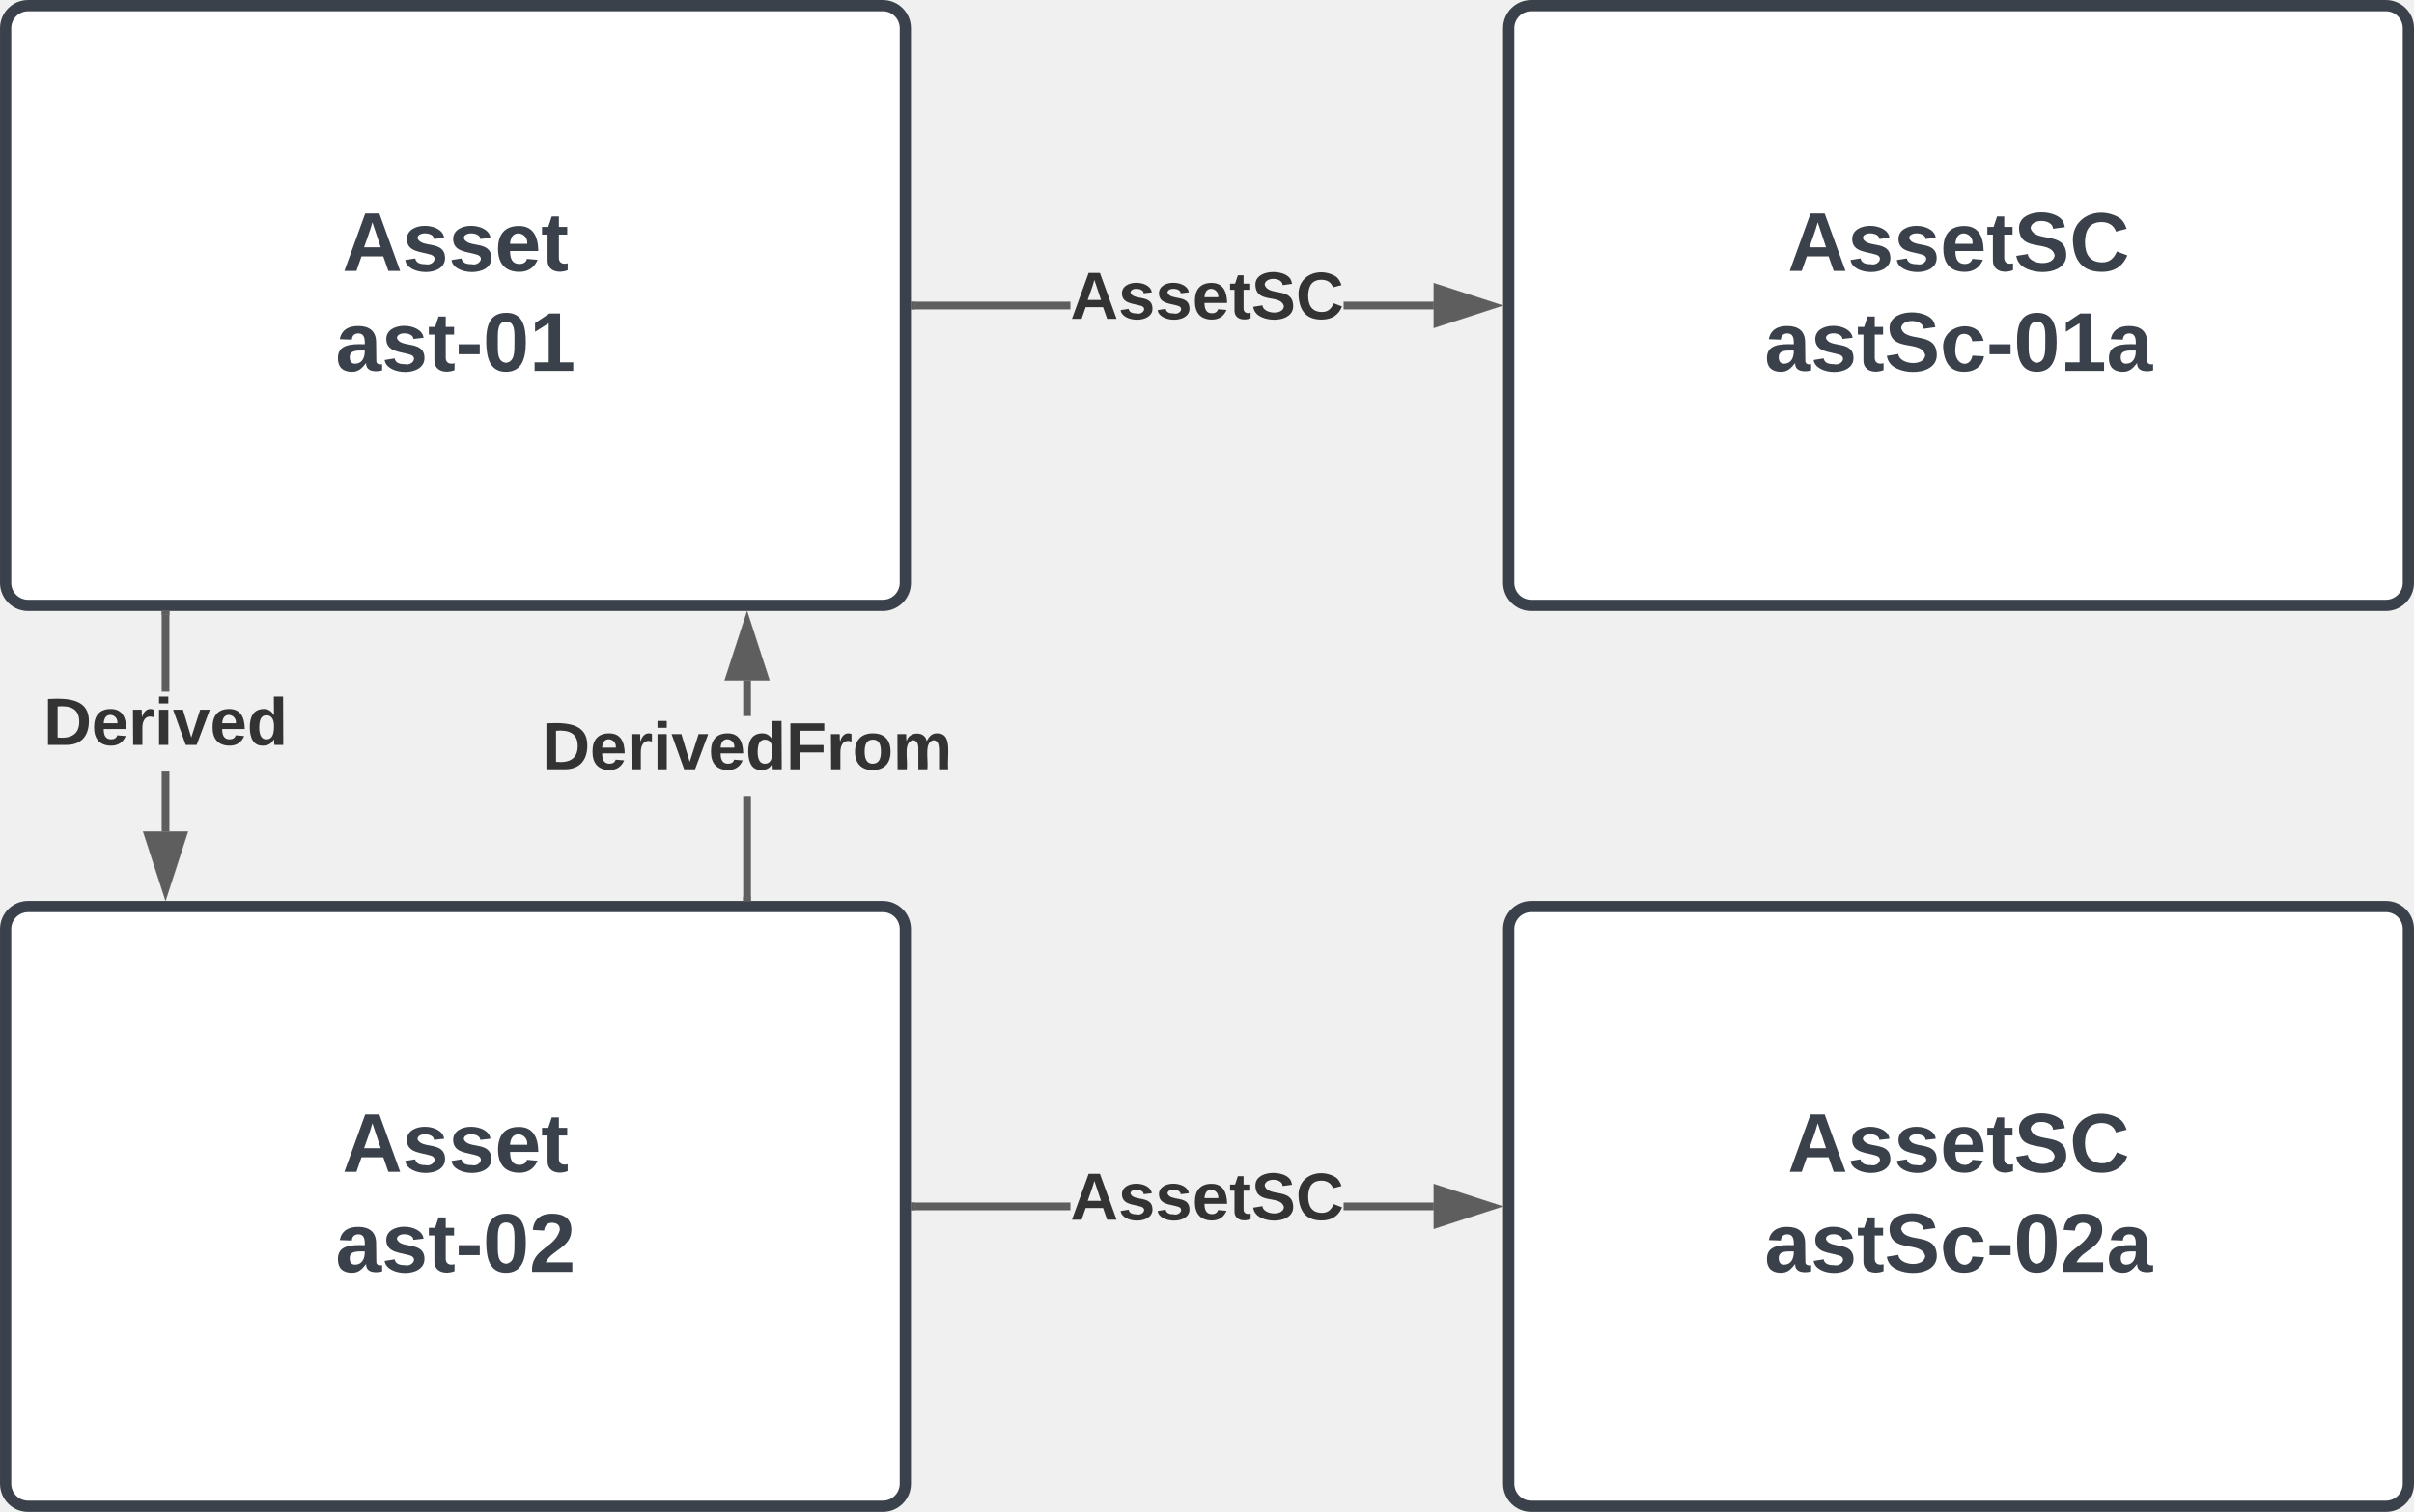
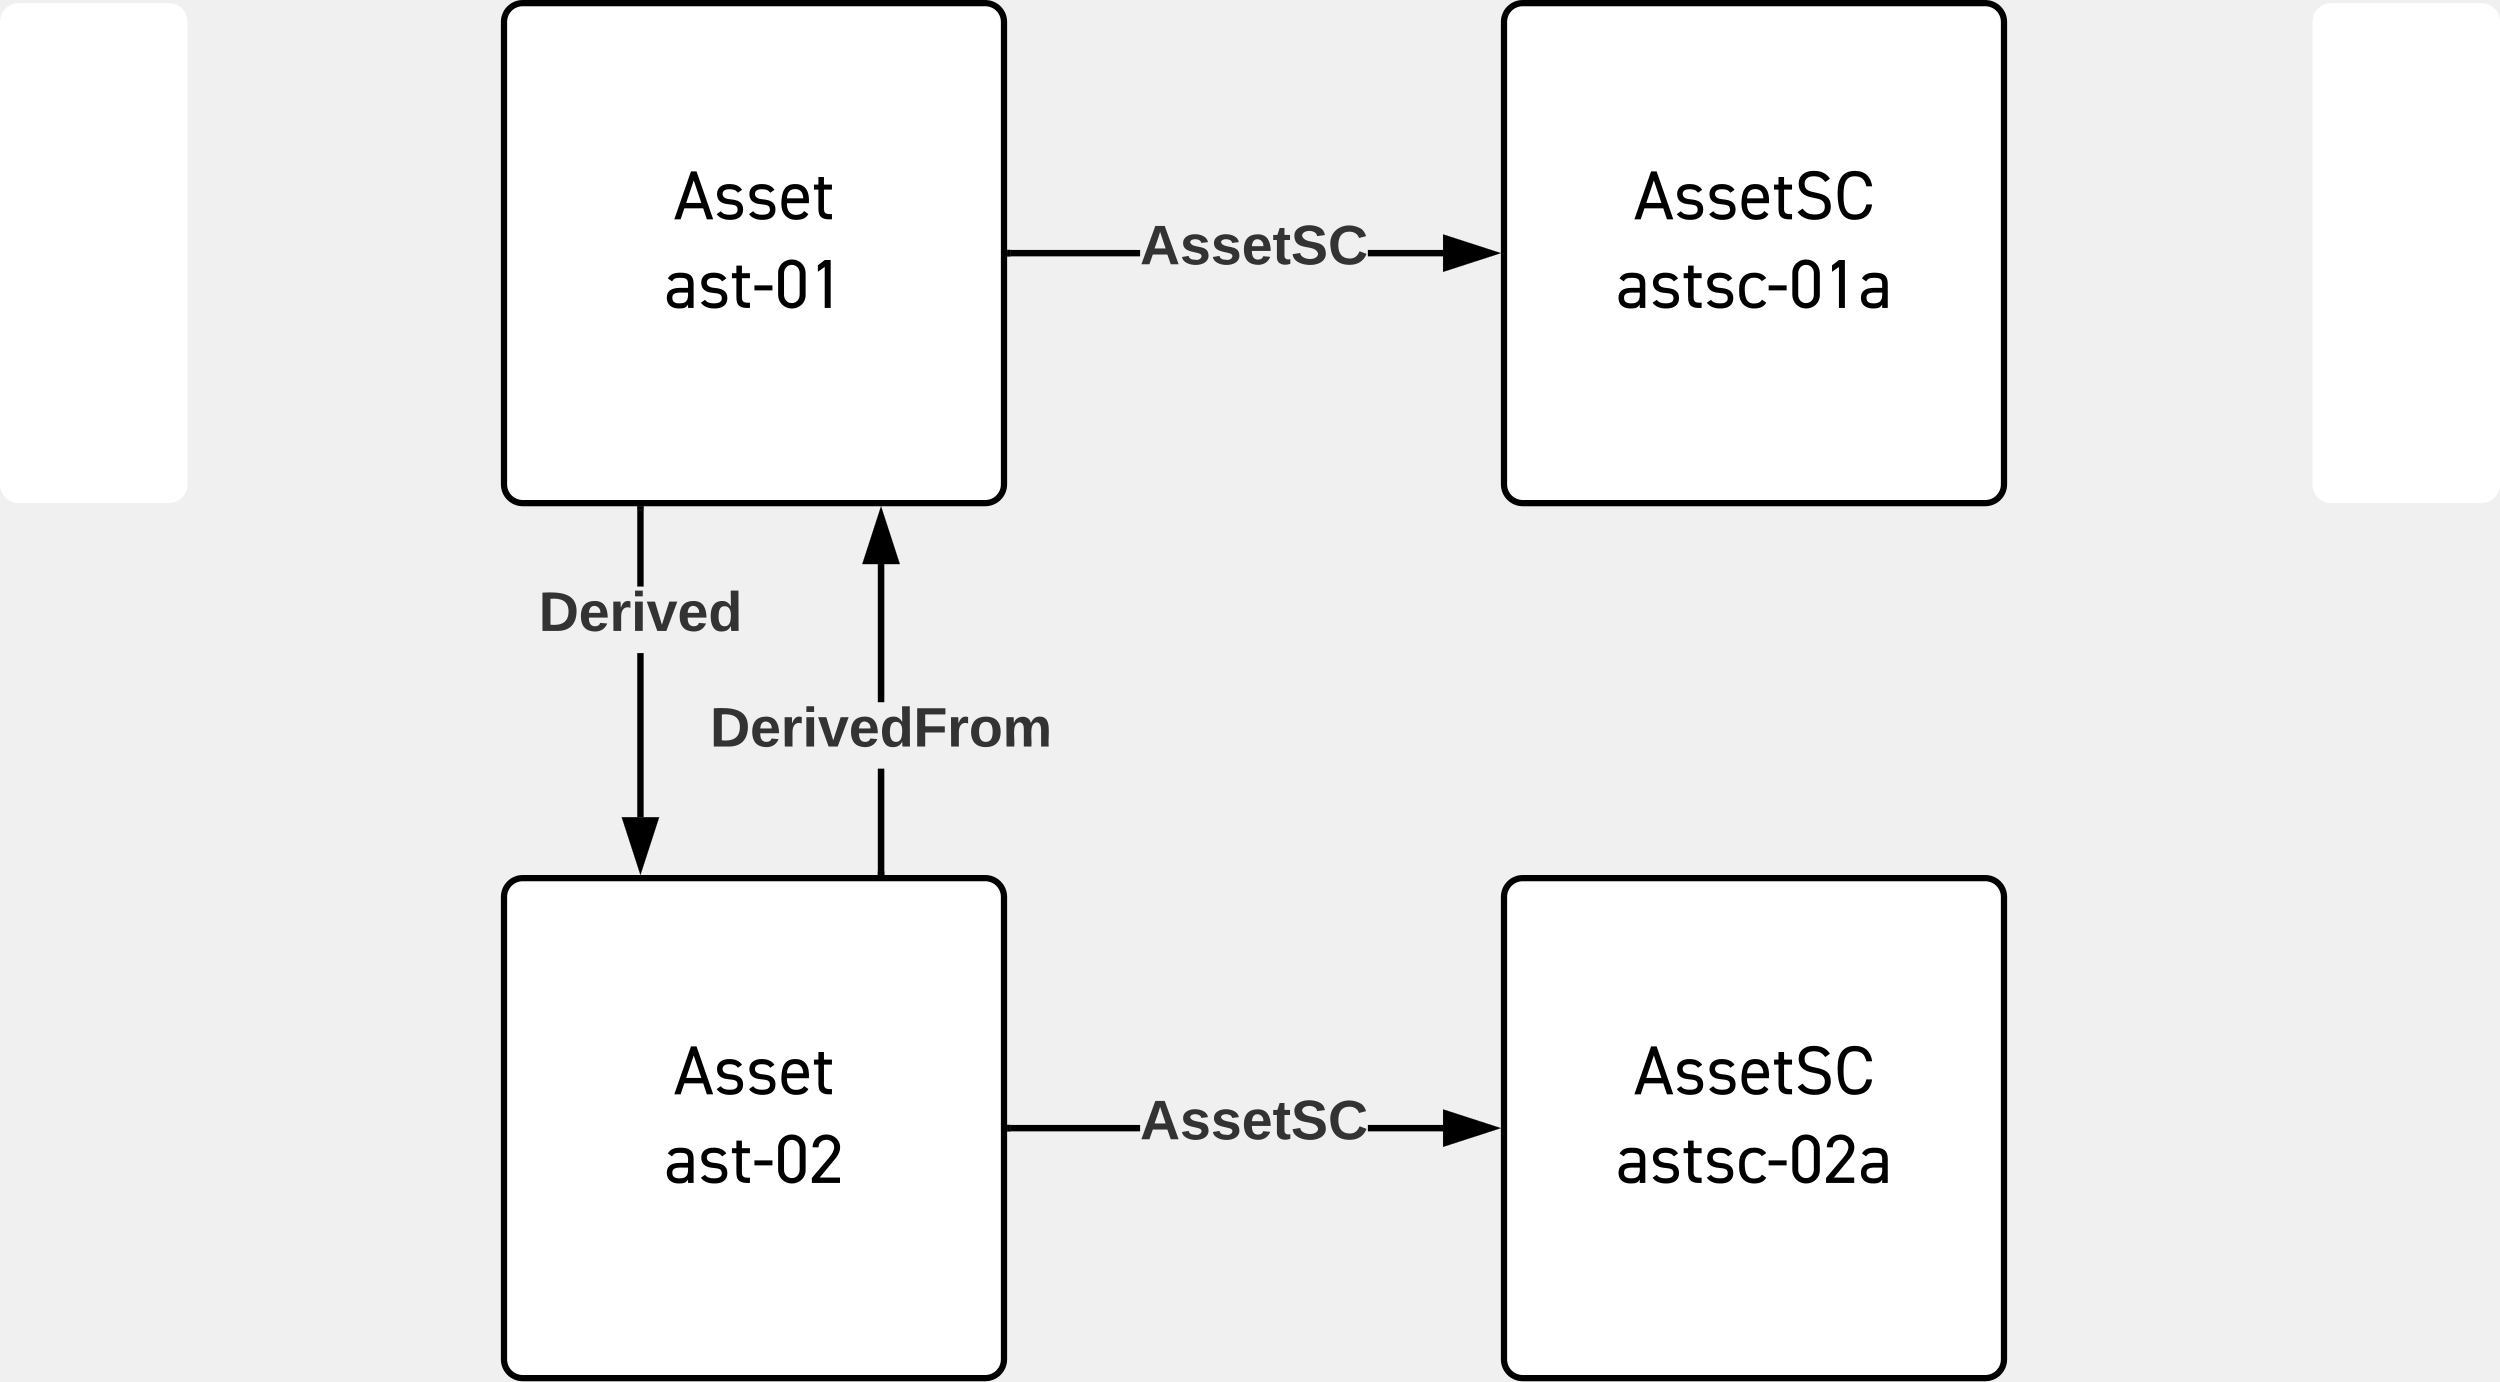
- <svg xmlns="http://www.w3.org/2000/svg" xmlns:ns1="lucid" xmlns:xlink="http://www.w3.org/1999/xlink" width="643.95" height="403.34">
-   <g transform="translate(-1519.377 1043.174)" ns1:page-tab-id="0_0">
-     <path d="M1520.88-1035.67a6 6 0 0 1 6-6h228a6 6 0 0 1 6 6v148a6 6 0 0 1-6 6h-228a6 6 0 0 1-6-6z" stroke="#3a414a" stroke-width="3" fill="#fff" />
-     <use xlink:href="#a" transform="matrix(1,0,0,1,1528.877,-1033.674) translate(81.81481 62.77778)" />
-     <use xlink:href="#b" transform="matrix(1,0,0,1,1528.877,-1033.674) translate(79.96296 89.44444)" />
-     <path d="M1921.83-1035.67a6 6 0 0 1 6-6h228a6 6 0 0 1 6 6v148a6 6 0 0 1-6 6h-228a6 6 0 0 1-6-6z" stroke="#3a414a" stroke-width="3" fill="#fff" />
-     <use xlink:href="#c" transform="matrix(1,0,0,1,1929.828,-1033.674) translate(66.41358 62.77778)" />
-     <use xlink:href="#d" transform="matrix(1,0,0,1,1929.828,-1033.674) translate(60.20988 89.44444)" />
-     <path d="M1804.88-960.67h-41.5v-2h41.5zm96.95 0h-24v-2h24z" stroke="#5e5e5e" stroke-width=".05" fill="#5e5e5e" />
-     <path d="M1763.4-960.67h-1.02v-2h1.02z" fill="#5e5e5e" />
-     <path d="M1763.43-960.65h-1.08v-2.05h1.08zm-1.03-2v1.95h.98v-1.95z" stroke="#5e5e5e" stroke-width=".05" fill="#5e5e5e" />
-     <path d="M1917.1-961.67l-14.27 4.63v-9.27z" fill="#5e5e5e" />
-     <path d="M1920.33-961.67l-18.5 6v-12zm-16.5 3.25l10.03-3.25-10.03-3.26z" stroke="#5e5e5e" stroke-width=".05" fill="#5e5e5e" />
-     <use xlink:href="#e" transform="matrix(1,0,0,1,1804.885,-972.3404) translate(0 14.22222)" />
-     <path d="M1520.88-795.33a6 6 0 0 1 6-6h228a6 6 0 0 1 6 6v148a6 6 0 0 1-6 6h-228a6 6 0 0 1-6-6z" stroke="#3a414a" stroke-width="3" fill="#fff" />
-     <use xlink:href="#a" transform="matrix(1,0,0,1,1528.877,-793.3333) translate(81.81481 62.77778)" />
-     <use xlink:href="#f" transform="matrix(1,0,0,1,1528.877,-793.3333) translate(79.96296 89.44444)" />
-     <path d="M1921.83-795.33a6 6 0 0 1 6-6h228a6 6 0 0 1 6 6v148a6 6 0 0 1-6 6h-228a6 6 0 0 1-6-6z" stroke="#3a414a" stroke-width="3" fill="#fff" />
-     <use xlink:href="#c" transform="matrix(1,0,0,1,1929.828,-793.3333) translate(66.41358 62.77778)" />
-     <use xlink:href="#g" transform="matrix(1,0,0,1,1929.828,-793.3333) translate(60.20988 89.44444)" />
-     <path d="M1804.88-720.33h-41.5v-2h41.5zm96.95 0h-24v-2h24z" stroke="#5e5e5e" stroke-width=".05" fill="#5e5e5e" />
-     <path d="M1763.4-720.33h-1.02v-2h1.02z" fill="#5e5e5e" />
-     <path d="M1763.43-720.3h-1.08v-2.06h1.08zm-1.03-2v1.94h.98v-1.95z" stroke="#5e5e5e" stroke-width=".05" fill="#5e5e5e" />
-     <path d="M1917.1-721.33l-14.27 4.63v-9.27z" fill="#5e5e5e" />
-     <path d="M1920.33-721.33l-18.5 6v-12zm-16.5 3.26l10.03-3.26-10.03-3.26z" stroke="#5e5e5e" stroke-width=".05" fill="#5e5e5e" />
-     <use xlink:href="#e" transform="matrix(1,0,0,1,1804.885,-732) translate(0 14.22222)" />
-     <path d="M1564.54-821.34h-2v-16h2zm0-37.33h-2v-20.5h2z" stroke="#5e5e5e" stroke-width=".05" fill="#5e5e5e" />
-     <path d="M1564.54-879.15h-2v-1.02h2z" fill="#5e5e5e" />
-     <path d="M1564.56-879.12h-2.05v-1.08h2.06zm-2-1.03v.98h1.95v-.98z" stroke="#5e5e5e" stroke-width=".05" fill="#5e5e5e" />
-     <path d="M1563.54-806.07l-4.64-14.26h9.27z" fill="#5e5e5e" />
-     <path d="M1563.54-802.83l-6-18.5h12zm-3.26-16.5l3.26 10.03 3.26-10.04z" stroke="#5e5e5e" stroke-width=".05" fill="#5e5e5e" />
-     <use xlink:href="#h" transform="matrix(1,0,0,1,1530.994,-858.6667) translate(0 14.22222)" />
-     <path d="M1719.67-803.83h-2v-27h2zm0-48.34h-2v-9.5h2z" stroke="#5e5e5e" stroke-width=".05" fill="#5e5e5e" />
-     <path d="M1719.67-802.83h-2v-1.03h2z" fill="#5e5e5e" />
-     <path d="M1719.7-802.8h-2.06v-1.1h2.05zm-2-1.04v.98h1.94v-.98z" stroke="#5e5e5e" stroke-width=".05" fill="#5e5e5e" />
-     <path d="M1723.3-862.67h-9.27l4.64-14.27z" fill="#5e5e5e" />
-     <path d="M1724.68-861.67h-12.03l6.02-18.5zm-9.27-2h6.53l-3.26-10.03z" stroke="#5e5e5e" stroke-width=".05" fill="#5e5e5e" />
+ <svg xmlns="http://www.w3.org/2000/svg" xmlns:ns1="lucid" xmlns:xlink="http://www.w3.org/1999/xlink" width="800" height="442">
+   <g transform="translate(2880 -1919)" ns1:page-tab-id="0_0">
+     <path d="M-2718.72 1926a6 6 0 0 1 6-6h148a6 6 0 0 1 6 6v148a6 6 0 0 1-6 6h-148a6 6 0 0 1-6-6z" stroke="#000" stroke-width="2" fill="#fff" />
+     <use xlink:href="#a" transform="matrix(1,0,0,1,-2713.724,1925) translate(49.27778 64.18611)" />
+     <use xlink:href="#b" transform="matrix(1,0,0,1,-2713.724,1925) translate(46.21111 92.54167)" />
+     <path d="M-2398.72 1926a6 6 0 0 1 6-6h148a6 6 0 0 1 6 6v148a6 6 0 0 1-6 6h-148a6 6 0 0 1-6-6z" stroke="#000" stroke-width="2" fill="#fff" />
+     <use xlink:href="#c" transform="matrix(1,0,0,1,-2393.724,1925) translate(36.51111 64.18611)" />
+     <use xlink:href="#d" transform="matrix(1,0,0,1,-2393.724,1925) translate(30.75556 92.54167)" />
+     <path d="M-2515.2 2001h-41.52v-2h41.53zm96.97 0h-24.02v-2h24.02z" stroke="#000" stroke-width=".05" />
+     <path d="M-2556.7 2001h-1.02v-2h1.02z" />
+     <path d="M-2556.67 2001.03h-1.08v-2.06h1.08zm-1.03-2v1.94h.98v-1.94z" stroke="#000" stroke-width=".05" />
+     <path d="M-2402.96 2000l-14.27 4.63v-9.27z" />
+     <path d="M-2399.72 2000l-18.5 6v-12zm-16.5 3.26l10.02-3.26-10.03-3.26z" stroke="#000" stroke-width=".05" />
+     <use xlink:href="#e" transform="matrix(1,0,0,1,-2515.192,1989.333) translate(0 14.22222)" />
+     <path d="M-2718.72 2206a6 6 0 0 1 6-6h148a6 6 0 0 1 6 6v148a6 6 0 0 1-6 6h-148a6 6 0 0 1-6-6z" stroke="#000" stroke-width="2" fill="#fff" />
+     <use xlink:href="#a" transform="matrix(1,0,0,1,-2713.724,2205) translate(49.27778 64.18611)" />
+     <use xlink:href="#f" transform="matrix(1,0,0,1,-2713.724,2205) translate(46.21111 92.54167)" />
+     <path d="M-2398.72 2206a6 6 0 0 1 6-6h148a6 6 0 0 1 6 6v148a6 6 0 0 1-6 6h-148a6 6 0 0 1-6-6z" stroke="#000" stroke-width="2" fill="#fff" />
+     <use xlink:href="#c" transform="matrix(1,0,0,1,-2393.724,2205) translate(36.51111 64.18611)" />
+     <use xlink:href="#g" transform="matrix(1,0,0,1,-2393.724,2205) translate(30.75556 92.54167)" />
+     <path d="M-2515.2 2281h-41.52v-2h41.53zm96.97 0h-24.02v-2h24.02z" stroke="#000" stroke-width=".05" />
+     <path d="M-2556.7 2281h-1.02v-2h1.02z" />
+     <path d="M-2556.67 2281.03h-1.08v-2.06h1.08zm-1.03-2v1.94h.98v-1.94z" stroke="#000" stroke-width=".05" />
+     <path d="M-2402.96 2280l-14.27 4.64v-9.28z" />
+     <path d="M-2399.72 2280l-18.5 6v-12zm-16.5 3.26l10.02-3.26-10.03-3.26z" stroke="#000" stroke-width=".05" />
+     <use xlink:href="#e" transform="matrix(1,0,0,1,-2515.192,2269.333) translate(0 14.22222)" />
+     <path d="M-2674.06 2180.5h-2V2128h2zm0-73.83h-2V2082h2z" stroke="#000" stroke-width=".05" />
+     <path d="M-2674.06 2082.03h-2V2081h2z" />
+     <path d="M-2674.03 2082.05h-2.05v-1.08h2.05zm-2-1.03v.98h1.95v-.97z" stroke="#000" stroke-width=".05" />
+     <path d="M-2675.06 2195.76l-4.63-14.26h9.28z" />
+     <path d="M-2675.06 2199l-6-18.5h12zm-3.26-16.5l3.26 10.03 3.26-10.03z" stroke="#000" stroke-width=".05" />
+     <use xlink:href="#h" transform="matrix(1,0,0,1,-2707.6,2106.667) translate(0 14.22222)" />
+     <path d="M-2597.06 2198h-2v-33h2zm0-54.33h-2v-44.17h2z" stroke="#000" stroke-width=".05" />
+     <path d="M-2597.06 2199h-2v-1.03h2z" />
+     <path d="M-2597.03 2199.03h-2.05v-1.08h2.05zm-2-1.03v.97h1.95v-.97z" stroke="#000" stroke-width=".05" />
+     <path d="M-2593.42 2098.5h-9.27l4.64-14.26z" />
+     <path d="M-2592.05 2099.5h-12.02l6-18.5zm-9.27-2h6.52l-3.26-10.03z" stroke="#000" stroke-width=".05" />
    <g>
-       <use xlink:href="#i" transform="matrix(1,0,0,1,1663.951,-852.1708) translate(0 14.22222)" />
+       <use xlink:href="#i" transform="matrix(1,0,0,1,-2652.773,2143.667) translate(0 14.22222)" />
    </g>
+     <path d="M-2880 1926a6 6 0 0 1 6-6h48a6 6 0 0 1 6 6v148a6 6 0 0 1-6 6h-48a6 6 0 0 1-6-6zM-2140 1926a6 6 0 0 1 6-6h48a6 6 0 0 1 6 6v148a6 6 0 0 1-6 6h-48a6 6 0 0 1-6-6z" stroke="#000" stroke-opacity="0" stroke-width="2" fill="#fff" />
    <defs>
-       <path fill="#3a414a" d="M199 0l-22-63H83L61 0H9l90-248h61L250 0h-51zm-33-102l-36-108c-10 38-24 72-36 108h72" id="j" />
-       <path fill="#3a414a" d="M137-138c1-29-70-34-71-4 15 46 118 7 119 86 1 83-164 76-172 9l43-7c4 19 20 25 44 25 33 8 57-30 24-41C81-84 22-81 20-136c-2-80 154-74 161-7" id="k" />
-       <path fill="#3a414a" d="M185-48c-13 30-37 53-82 52C43 2 14-33 14-96s30-98 90-98c62 0 83 45 84 108H66c0 31 8 55 39 56 18 0 30-7 34-22zm-45-69c5-46-57-63-70-21-2 6-4 13-4 21h74" id="l" />
-       <path fill="#3a414a" d="M115-3C79 11 28 4 28-45v-112H4v-33h27l15-45h31v45h36v33H77v99c-1 23 16 31 38 25v30" id="m" />
+       <path d="M154-158L101 0H10l240-690h80L570 0h-91l-53-158H154zm245-78L290-560 181-236h218" id="j" />
+       <path d="M45-366c1-94 76-144 179-142 86 0 147 28 182 83l-60 42c-30-38-57-50-124-51-53 0-96 19-97 67 0 47 39 74 116 79 103 10 181 38 180 149C419-37 344 9 233 8 144 8 80-20 40-75l59-42c31 38 65 51 135 51 58 0 107-19 107-71 0-70-49-71-129-80-111-8-167-58-167-149" id="k" />
+       <path d="M120-232c-4 96 38 168 128 168 58 0 98-19 119-56l62 44C394-17 345 7 254 8 120 9 40-82 40-218c0-172 41-291 198-290 154-1 209 109 198 276H120zm118-204c-73 0-113 45-118 134h235c-4-89-43-134-117-134" id="l" />
+       <path d="M280 0C145 6 85-24 85-154v-274H21v-72h64v-110h80v110h115v72H165v254c-6 91 28 102 115 98V0" id="m" />
      <g id="a">
-         <use transform="matrix(0.0617284,0,0,0.0617284,0,0)" xlink:href="#j" />
-         <use transform="matrix(0.0617284,0,0,0.0617284,15.98765,0)" xlink:href="#k" />
-         <use transform="matrix(0.0617284,0,0,0.0617284,28.33333,0)" xlink:href="#k" />
-         <use transform="matrix(0.0617284,0,0,0.0617284,40.67901,0)" xlink:href="#l" />
-         <use transform="matrix(0.0617284,0,0,0.0617284,53.02469,0)" xlink:href="#m" />
+         <use transform="matrix(0.02222222,0,0,0.02222222,0,0)" xlink:href="#j" />
+         <use transform="matrix(0.02222222,0,0,0.02222222,12.88889,0)" xlink:href="#k" />
+         <use transform="matrix(0.02222222,0,0,0.02222222,23.24444,0)" xlink:href="#k" />
+         <use transform="matrix(0.02222222,0,0,0.02222222,33.6,0)" xlink:href="#l" />
+         <use transform="matrix(0.02222222,0,0,0.02222222,44.44444,0)" xlink:href="#m" />
      </g>
-       <path fill="#3a414a" d="M133-34C117-15 103 5 69 4 32 3 11-16 11-54c-1-60 55-63 116-61 1-26-3-47-28-47-18 1-26 9-28 27l-52-2c7-38 36-58 82-57s74 22 75 68l1 82c-1 14 12 18 25 15v27c-30 8-71 5-69-32zm-48 3c29 0 43-24 42-57-32 0-66-3-65 30 0 17 8 27 23 27" id="n" />
-       <path fill="#3a414a" d="M14-72v-43h91v43H14" id="o" />
-       <path fill="#3a414a" d="M101-251c68 0 84 54 84 127C185-50 166 4 99 4S15-52 14-124c-1-75 17-127 87-127zm-1 216c37-5 36-46 36-89s4-89-36-89c-39 0-36 45-36 89 0 43-3 85 36 89" id="p" />
-       <path fill="#3a414a" d="M23 0v-37h61v-169l-59 37v-38l62-41h46v211h57V0H23" id="q" />
+       <path d="M219 8C111 9 40-44 40-146c0-95 62-143 187-143h119v-58c-2-74-33-85-111-87-71 1-91 8-120 51l-60-42c37-60 84-82 181-83 128 1 190 38 190 161V0h-80v-49C318-4 291 7 219 8zm0-74c103 2 133-44 127-155-96 5-231-25-226 77 0 52 33 78 99 78" id="n" />
+       <path d="M289-253H30v-72h259v72" id="o" />
+       <path d="M250-698c110-1 198 84 198 199v308C452-76 360 9 250 8 140 9 52-76 52-192v-306c-4-116 88-201 198-200zm0 628c65 1 112-54 112-121v-308c2-67-47-122-112-121-66-1-113 54-113 121v308c-2 67 47 122 113 121" id="p" />
+       <path d="M223-690h86V0h-86v-591l-99 71v-94" id="q" />
      <g id="b">
-         <use transform="matrix(0.0617284,0,0,0.0617284,0,0)" xlink:href="#n" />
-         <use transform="matrix(0.0617284,0,0,0.0617284,12.34568,0)" xlink:href="#k" />
-         <use transform="matrix(0.0617284,0,0,0.0617284,24.69136,0)" xlink:href="#m" />
-         <use transform="matrix(0.0617284,0,0,0.0617284,32.03704,0)" xlink:href="#o" />
-         <use transform="matrix(0.0617284,0,0,0.0617284,39.38272,0)" xlink:href="#p" />
-         <use transform="matrix(0.0617284,0,0,0.0617284,51.7284,0)" xlink:href="#q" />
+         <use transform="matrix(0.02222222,0,0,0.02222222,0,0)" xlink:href="#n" />
+         <use transform="matrix(0.02222222,0,0,0.02222222,10.91111,0)" xlink:href="#k" />
+         <use transform="matrix(0.02222222,0,0,0.02222222,21.26667,0)" xlink:href="#m" />
+         <use transform="matrix(0.02222222,0,0,0.02222222,28.26667,0)" xlink:href="#o" />
+         <use transform="matrix(0.02222222,0,0,0.02222222,35.35556,0)" xlink:href="#p" />
+         <use transform="matrix(0.02222222,0,0,0.02222222,46.46667,0)" xlink:href="#q" />
      </g>
-       <path fill="#3a414a" d="M169-182c-1-43-94-46-97-3 18 66 151 10 154 114 3 95-165 93-204 36-6-8-10-19-12-30l50-8c3 46 112 56 116 5-17-69-150-10-154-114-4-87 153-88 188-35 5 8 8 18 10 28" id="r" />
-       <path fill="#3a414a" d="M67-125c0 53 21 87 73 88 37 1 54-22 65-47l45 17C233-25 199 4 140 4 58 4 20-42 15-125 8-235 124-281 211-232c18 10 29 29 36 50l-46 12c-8-25-30-41-62-41-52 0-71 34-72 86" id="s" />
+       <path d="M60-512c2-121 91-189 223-186 103 0 179 38 228 113l-67 48c-43-53-76-82-164-83-78 0-134 33-134 108 0 95 67 108 163 128 130 27 214 62 214 199C523-55 430 7 291 8 179 8 97-30 45-105l71-49c49 56 80 82 175 84 97 0 146-37 146-111 0-94-64-111-163-129-143-22-214-89-214-202" id="r" />
+       <path d="M547-215C530-77 448 4 300 8 108 13 50-143 50-383c0-210 83-315 250-315 149 1 229 86 248 223h-84c-21-92-62-144-164-145-154-2-168 142-164 313 3 144 36 237 164 237 102 0 143-55 164-145h83" id="s" />
      <g id="c">
-         <use transform="matrix(0.0617284,0,0,0.0617284,0,0)" xlink:href="#j" />
-         <use transform="matrix(0.0617284,0,0,0.0617284,15.98765,0)" xlink:href="#k" />
-         <use transform="matrix(0.0617284,0,0,0.0617284,28.33333,0)" xlink:href="#k" />
-         <use transform="matrix(0.0617284,0,0,0.0617284,40.67901,0)" xlink:href="#l" />
-         <use transform="matrix(0.0617284,0,0,0.0617284,53.02469,0)" xlink:href="#m" />
-         <use transform="matrix(0.0617284,0,0,0.0617284,60.37037,0)" xlink:href="#r" />
-         <use transform="matrix(0.0617284,0,0,0.0617284,75.18519,0)" xlink:href="#s" />
+         <use transform="matrix(0.02222222,0,0,0.02222222,0,0)" xlink:href="#j" />
+         <use transform="matrix(0.02222222,0,0,0.02222222,12.88889,0)" xlink:href="#k" />
+         <use transform="matrix(0.02222222,0,0,0.02222222,23.24444,0)" xlink:href="#k" />
+         <use transform="matrix(0.02222222,0,0,0.02222222,33.6,0)" xlink:href="#l" />
+         <use transform="matrix(0.02222222,0,0,0.02222222,44.44444,0)" xlink:href="#m" />
+         <use transform="matrix(0.02222222,0,0,0.02222222,51.44444,0)" xlink:href="#r" />
+         <use transform="matrix(0.02222222,0,0,0.02222222,64.13333,0)" xlink:href="#s" />
      </g>
-       <path fill="#3a414a" d="M190-63c-7 42-38 67-86 67-59 0-84-38-90-98-12-110 154-137 174-36l-49 2c-2-19-15-32-35-32-30 0-35 28-38 64-6 74 65 87 74 30" id="t" />
+       <path d="M120-284c0 125 20 222 136 220 55 0 92-19 111-56l62 44C399-20 341 8 256 8 121 9 38-82 40-218v-66c-1-138 79-225 216-224 79 0 136 26 173 78l-63 44c-23-33-60-50-110-50-88-1-136 62-136 152" id="t" />
      <g id="d">
-         <use transform="matrix(0.0617284,0,0,0.0617284,0,0)" xlink:href="#n" />
-         <use transform="matrix(0.0617284,0,0,0.0617284,12.34568,0)" xlink:href="#k" />
-         <use transform="matrix(0.0617284,0,0,0.0617284,24.69136,0)" xlink:href="#m" />
-         <use transform="matrix(0.0617284,0,0,0.0617284,32.03704,0)" xlink:href="#r" />
-         <use transform="matrix(0.0617284,0,0,0.0617284,46.85185,0)" xlink:href="#t" />
-         <use transform="matrix(0.0617284,0,0,0.0617284,59.19753,0)" xlink:href="#o" />
-         <use transform="matrix(0.0617284,0,0,0.0617284,66.54321,0)" xlink:href="#p" />
-         <use transform="matrix(0.0617284,0,0,0.0617284,78.88889,0)" xlink:href="#q" />
-         <use transform="matrix(0.0617284,0,0,0.0617284,91.23457,0)" xlink:href="#n" />
+         <use transform="matrix(0.02222222,0,0,0.02222222,0,0)" xlink:href="#n" />
+         <use transform="matrix(0.02222222,0,0,0.02222222,10.91111,0)" xlink:href="#k" />
+         <use transform="matrix(0.02222222,0,0,0.02222222,21.26667,0)" xlink:href="#m" />
+         <use transform="matrix(0.02222222,0,0,0.02222222,28.26667,0)" xlink:href="#k" />
+         <use transform="matrix(0.02222222,0,0,0.02222222,38.62222,0)" xlink:href="#t" />
+         <use transform="matrix(0.02222222,0,0,0.02222222,48.26667,0)" xlink:href="#o" />
+         <use transform="matrix(0.02222222,0,0,0.02222222,55.35556,0)" xlink:href="#p" />
+         <use transform="matrix(0.02222222,0,0,0.02222222,66.46667,0)" xlink:href="#q" />
+         <use transform="matrix(0.02222222,0,0,0.02222222,77.57778,0)" xlink:href="#n" />
      </g>
      <path fill="#333" d="M199 0l-22-63H83L61 0H9l90-248h61L250 0h-51zm-33-102l-36-108c-10 38-24 72-36 108h72" id="u" />
      <path fill="#333" d="M137-138c1-29-70-34-71-4 15 46 118 7 119 86 1 83-164 76-172 9l43-7c4 19 20 25 44 25 33 8 57-30 24-41C81-84 22-81 20-136c-2-80 154-74 161-7" id="v" />
      <path fill="#333" d="M185-48c-13 30-37 53-82 52C43 2 14-33 14-96s30-98 90-98c62 0 83 45 84 108H66c0 31 8 55 39 56 18 0 30-7 34-22zm-45-69c5-46-57-63-70-21-2 6-4 13-4 21h74" id="w" />
      <path fill="#333" d="M115-3C79 11 28 4 28-45v-112H4v-33h27l15-45h31v45h36v33H77v99c-1 23 16 31 38 25v30" id="x" />
      <path fill="#333" d="M169-182c-1-43-94-46-97-3 18 66 151 10 154 114 3 95-165 93-204 36-6-8-10-19-12-30l50-8c3 46 112 56 116 5-17-69-150-10-154-114-4-87 153-88 188-35 5 8 8 18 10 28" id="y" />
      <path fill="#333" d="M67-125c0 53 21 87 73 88 37 1 54-22 65-47l45 17C233-25 199 4 140 4 58 4 20-42 15-125 8-235 124-281 211-232c18 10 29 29 36 50l-46 12c-8-25-30-41-62-41-52 0-71 34-72 86" id="z" />
      <g id="e">
        <use transform="matrix(0.04938272,0,0,0.04938272,0,0)" xlink:href="#u" />
        <use transform="matrix(0.04938272,0,0,0.04938272,12.79012,0)" xlink:href="#v" />
        <use transform="matrix(0.04938272,0,0,0.04938272,22.66667,0)" xlink:href="#v" />
        <use transform="matrix(0.04938272,0,0,0.04938272,32.54321,0)" xlink:href="#w" />
        <use transform="matrix(0.04938272,0,0,0.04938272,42.41975,0)" xlink:href="#x" />
        <use transform="matrix(0.04938272,0,0,0.04938272,48.2963,0)" xlink:href="#y" />
        <use transform="matrix(0.04938272,0,0,0.04938272,60.14815,0)" xlink:href="#z" />
      </g>
-       <path fill="#3a414a" d="M182-182c0 78-84 86-111 141h115V0H12c-6-101 99-100 120-180 1-22-12-31-33-32-23 0-32 14-35 34l-49-3c5-45 32-70 84-70 51 0 83 22 83 69" id="A" />
+       <path d="M247-698c138 0 240 127 181 264-25 59-50 81-87 126L151-78h292V0H38v-72l243-287c52-61 78-112 78-154 2-63-50-109-112-108-65-1-113 43-113 108H49c-3-109 90-185 198-185" id="A" />
      <g id="f">
-         <use transform="matrix(0.0617284,0,0,0.0617284,0,0)" xlink:href="#n" />
-         <use transform="matrix(0.0617284,0,0,0.0617284,12.34568,0)" xlink:href="#k" />
-         <use transform="matrix(0.0617284,0,0,0.0617284,24.69136,0)" xlink:href="#m" />
-         <use transform="matrix(0.0617284,0,0,0.0617284,32.03704,0)" xlink:href="#o" />
-         <use transform="matrix(0.0617284,0,0,0.0617284,39.38272,0)" xlink:href="#p" />
-         <use transform="matrix(0.0617284,0,0,0.0617284,51.7284,0)" xlink:href="#A" />
+         <use transform="matrix(0.02222222,0,0,0.02222222,0,0)" xlink:href="#n" />
+         <use transform="matrix(0.02222222,0,0,0.02222222,10.91111,0)" xlink:href="#k" />
+         <use transform="matrix(0.02222222,0,0,0.02222222,21.26667,0)" xlink:href="#m" />
+         <use transform="matrix(0.02222222,0,0,0.02222222,28.26667,0)" xlink:href="#o" />
+         <use transform="matrix(0.02222222,0,0,0.02222222,35.35556,0)" xlink:href="#p" />
+         <use transform="matrix(0.02222222,0,0,0.02222222,46.46667,0)" xlink:href="#A" />
      </g>
      <g id="g">
-         <use transform="matrix(0.0617284,0,0,0.0617284,0,0)" xlink:href="#n" />
-         <use transform="matrix(0.0617284,0,0,0.0617284,12.34568,0)" xlink:href="#k" />
-         <use transform="matrix(0.0617284,0,0,0.0617284,24.69136,0)" xlink:href="#m" />
-         <use transform="matrix(0.0617284,0,0,0.0617284,32.03704,0)" xlink:href="#r" />
-         <use transform="matrix(0.0617284,0,0,0.0617284,46.85185,0)" xlink:href="#t" />
-         <use transform="matrix(0.0617284,0,0,0.0617284,59.19753,0)" xlink:href="#o" />
-         <use transform="matrix(0.0617284,0,0,0.0617284,66.54321,0)" xlink:href="#p" />
-         <use transform="matrix(0.0617284,0,0,0.0617284,78.88889,0)" xlink:href="#A" />
-         <use transform="matrix(0.0617284,0,0,0.0617284,91.23457,0)" xlink:href="#n" />
+         <use transform="matrix(0.02222222,0,0,0.02222222,0,0)" xlink:href="#n" />
+         <use transform="matrix(0.02222222,0,0,0.02222222,10.91111,0)" xlink:href="#k" />
+         <use transform="matrix(0.02222222,0,0,0.02222222,21.26667,0)" xlink:href="#m" />
+         <use transform="matrix(0.02222222,0,0,0.02222222,28.26667,0)" xlink:href="#k" />
+         <use transform="matrix(0.02222222,0,0,0.02222222,38.62222,0)" xlink:href="#t" />
+         <use transform="matrix(0.02222222,0,0,0.02222222,48.26667,0)" xlink:href="#o" />
+         <use transform="matrix(0.02222222,0,0,0.02222222,55.35556,0)" xlink:href="#p" />
+         <use transform="matrix(0.02222222,0,0,0.02222222,66.46667,0)" xlink:href="#A" />
+         <use transform="matrix(0.02222222,0,0,0.02222222,77.57778,0)" xlink:href="#n" />
      </g>
      <path fill="#333" d="M24-248c120-7 223 5 221 122C244-46 201 0 124 0H24v-248zM76-40c74 7 117-18 117-86 0-67-45-88-117-82v168" id="B" />
      <path fill="#333" d="M135-150c-39-12-60 13-60 57V0H25l-1-190h47c2 13-1 29 3 40 6-28 27-53 61-41v41" id="C" />
      <path fill="#333" d="M25-224v-37h50v37H25zM25 0v-190h50V0H25" id="D" />
      <path fill="#333" d="M128 0H69L1-190h53L99-40l48-150h52" id="E" />
      <path fill="#333" d="M88-194c31-1 46 15 58 34l-1-101h50l1 261h-48c-2-10 0-23-3-31C134-8 116 4 84 4 32 4 16-41 15-95c0-56 19-97 73-99zm17 164c33 0 40-30 41-66 1-37-9-64-41-64s-38 30-39 65c0 43 13 65 39 65" id="F" />
      <g id="h">
        <use transform="matrix(0.04938272,0,0,0.04938272,0,0)" xlink:href="#B" />
        <use transform="matrix(0.04938272,0,0,0.04938272,12.79012,0)" xlink:href="#w" />
        <use transform="matrix(0.04938272,0,0,0.04938272,22.66667,0)" xlink:href="#C" />
        <use transform="matrix(0.04938272,0,0,0.04938272,29.58025,0)" xlink:href="#D" />
        <use transform="matrix(0.04938272,0,0,0.04938272,34.51852,0)" xlink:href="#E" />
        <use transform="matrix(0.04938272,0,0,0.04938272,44.39506,0)" xlink:href="#w" />
        <use transform="matrix(0.04938272,0,0,0.04938272,54.2716,0)" xlink:href="#F" />
      </g>
      <path fill="#333" d="M76-208v77h127v40H76V0H24v-248h183v40H76" id="G" />
      <path fill="#333" d="M110-194c64 0 96 36 96 99 0 64-35 99-97 99-61 0-95-36-95-99 0-62 34-99 96-99zm-1 164c35 0 45-28 45-65 0-40-10-65-43-65-34 0-45 26-45 65 0 36 10 65 43 65" id="H" />
      <path fill="#333" d="M220-157c-53 9-28 100-34 157h-49v-107c1-27-5-49-29-50C55-147 81-57 75 0H25l-1-190h47c2 12-1 28 3 38 10-53 101-56 108 0 13-22 24-43 59-42 82 1 51 116 57 194h-49v-107c-1-25-5-48-29-50" id="I" />
      <g id="i">
        <use transform="matrix(0.04938272,0,0,0.04938272,0,0)" xlink:href="#B" />
        <use transform="matrix(0.04938272,0,0,0.04938272,12.79012,0)" xlink:href="#w" />
        <use transform="matrix(0.04938272,0,0,0.04938272,22.66667,0)" xlink:href="#C" />
        <use transform="matrix(0.04938272,0,0,0.04938272,29.58025,0)" xlink:href="#D" />
        <use transform="matrix(0.04938272,0,0,0.04938272,34.51852,0)" xlink:href="#E" />
        <use transform="matrix(0.04938272,0,0,0.04938272,44.39506,0)" xlink:href="#w" />
        <use transform="matrix(0.04938272,0,0,0.04938272,54.2716,0)" xlink:href="#F" />
        <use transform="matrix(0.04938272,0,0,0.04938272,65.08642,0)" xlink:href="#G" />
        <use transform="matrix(0.04938272,0,0,0.04938272,75.90123,0)" xlink:href="#C" />
        <use transform="matrix(0.04938272,0,0,0.04938272,82.81481,0)" xlink:href="#H" />
        <use transform="matrix(0.04938272,0,0,0.04938272,93.62963,0)" xlink:href="#I" />
      </g>
    </defs>
  </g>
</svg>
